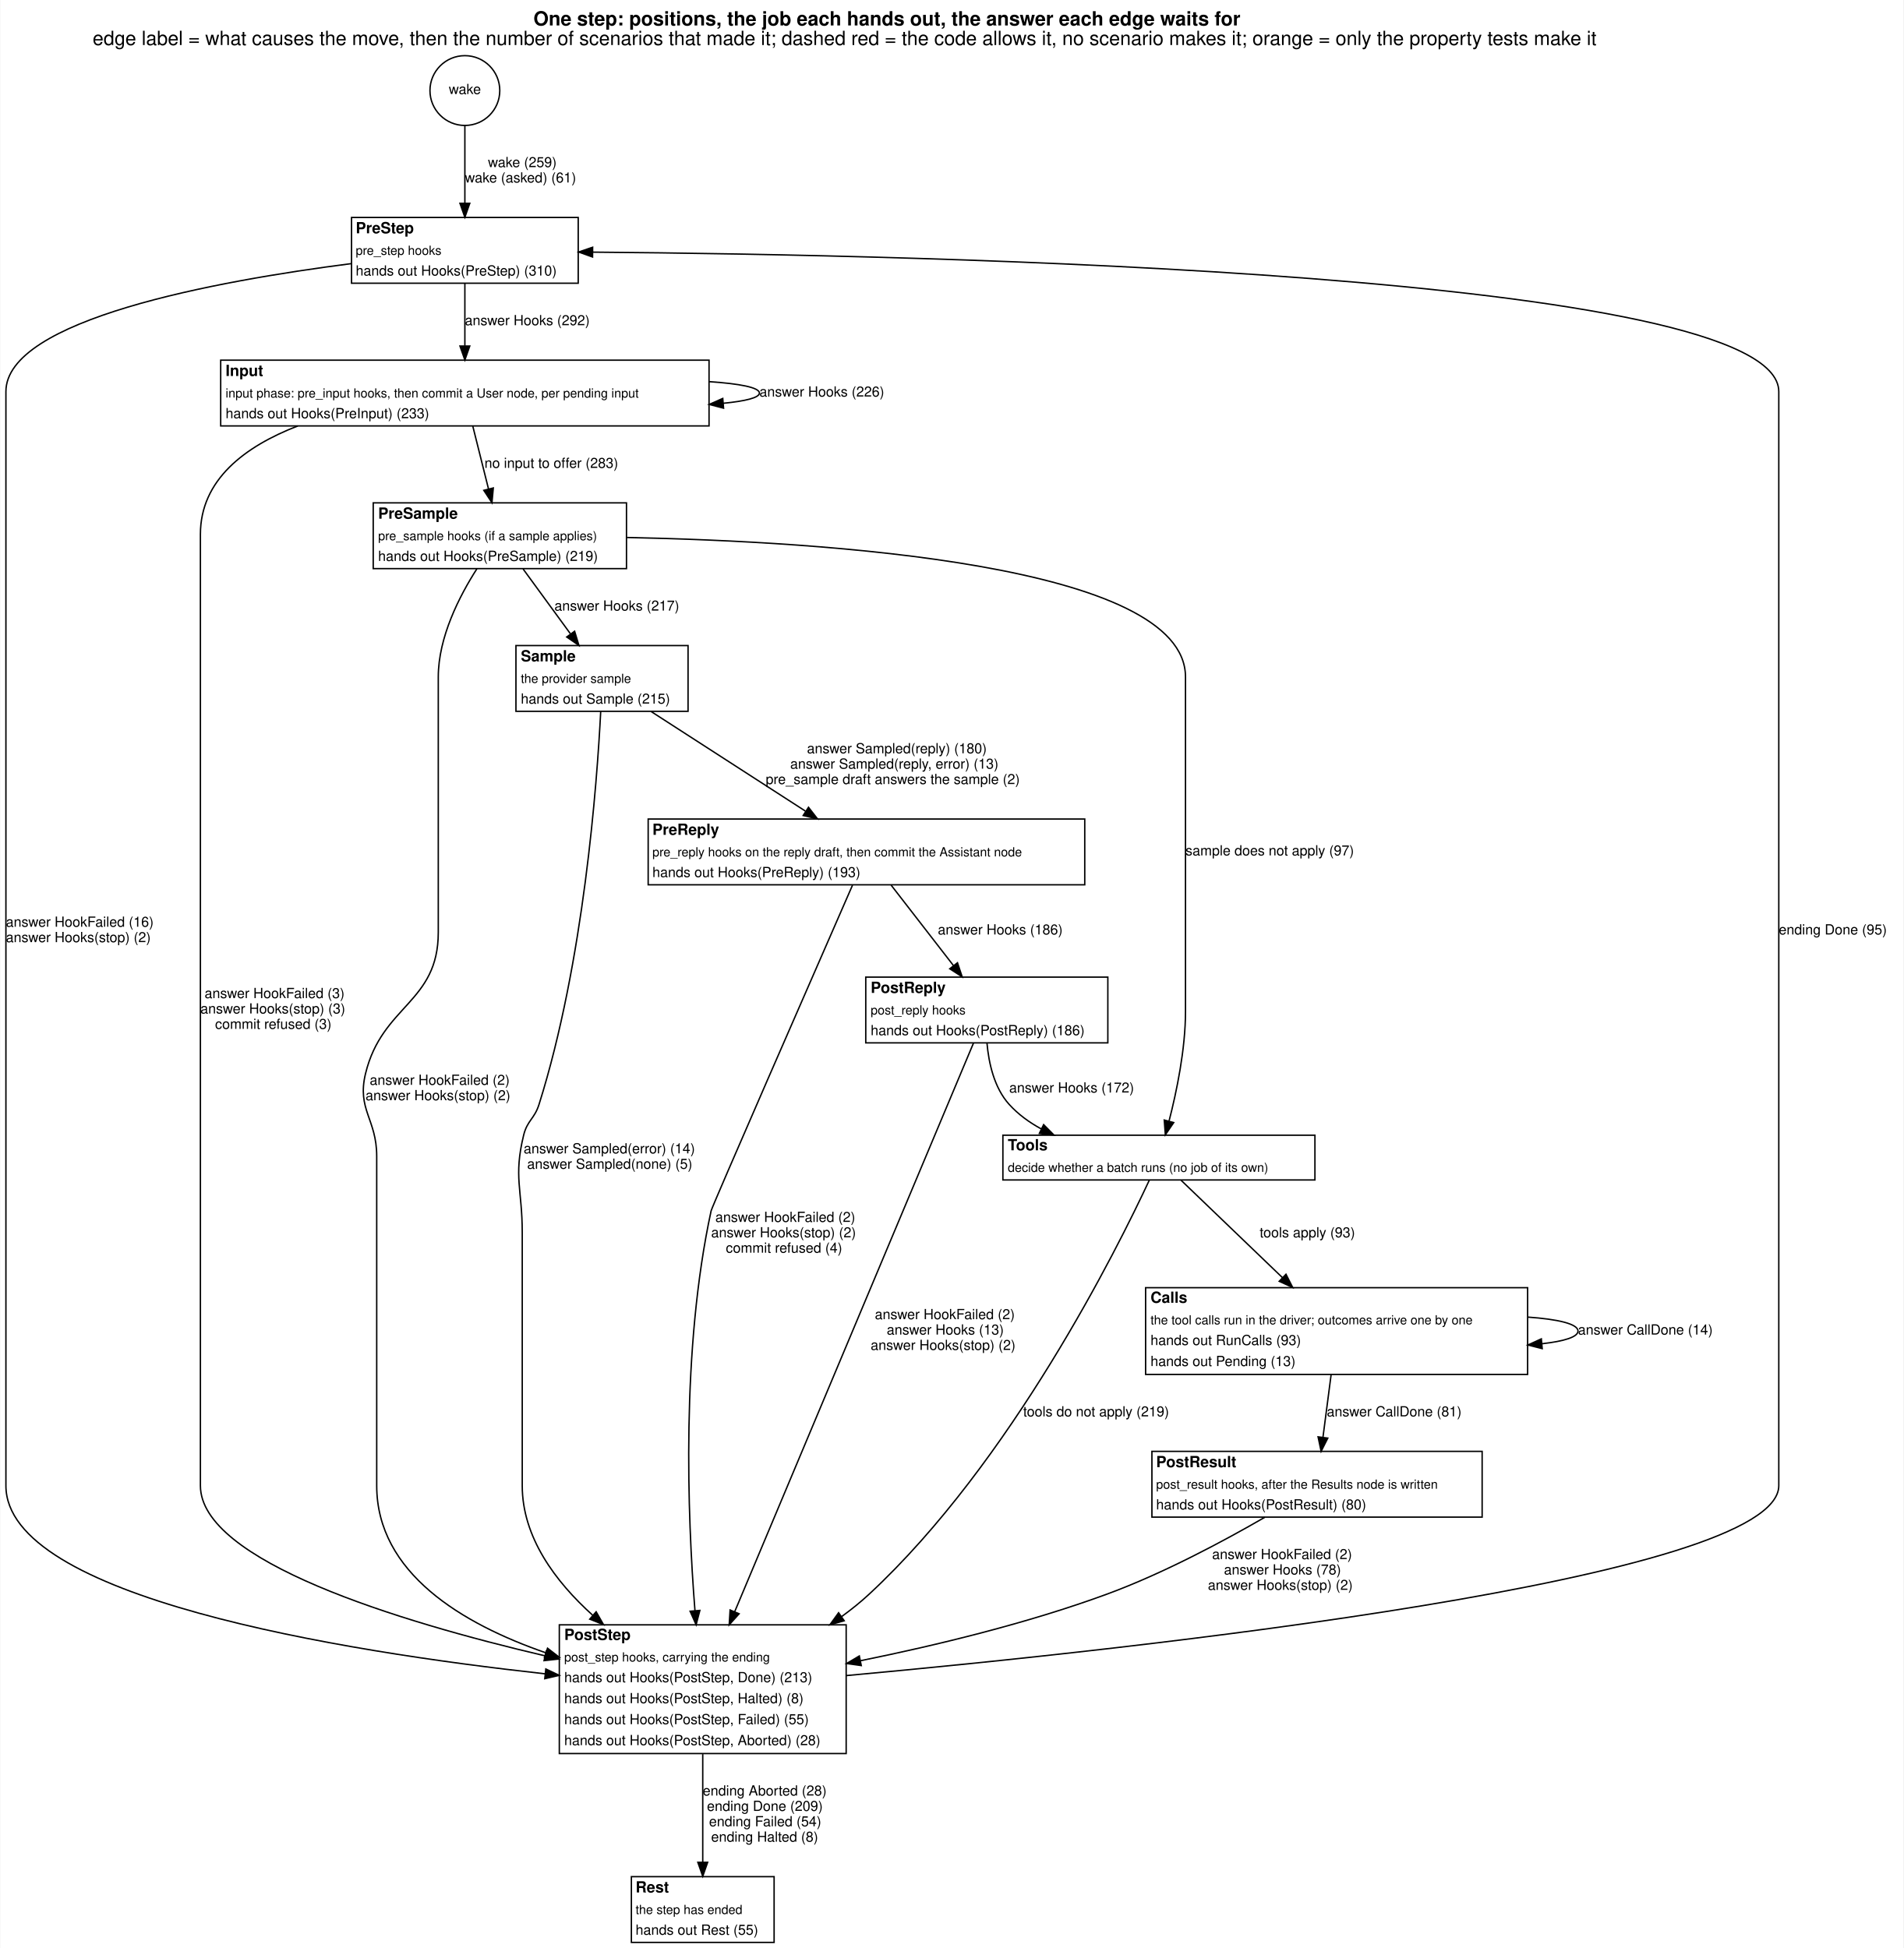
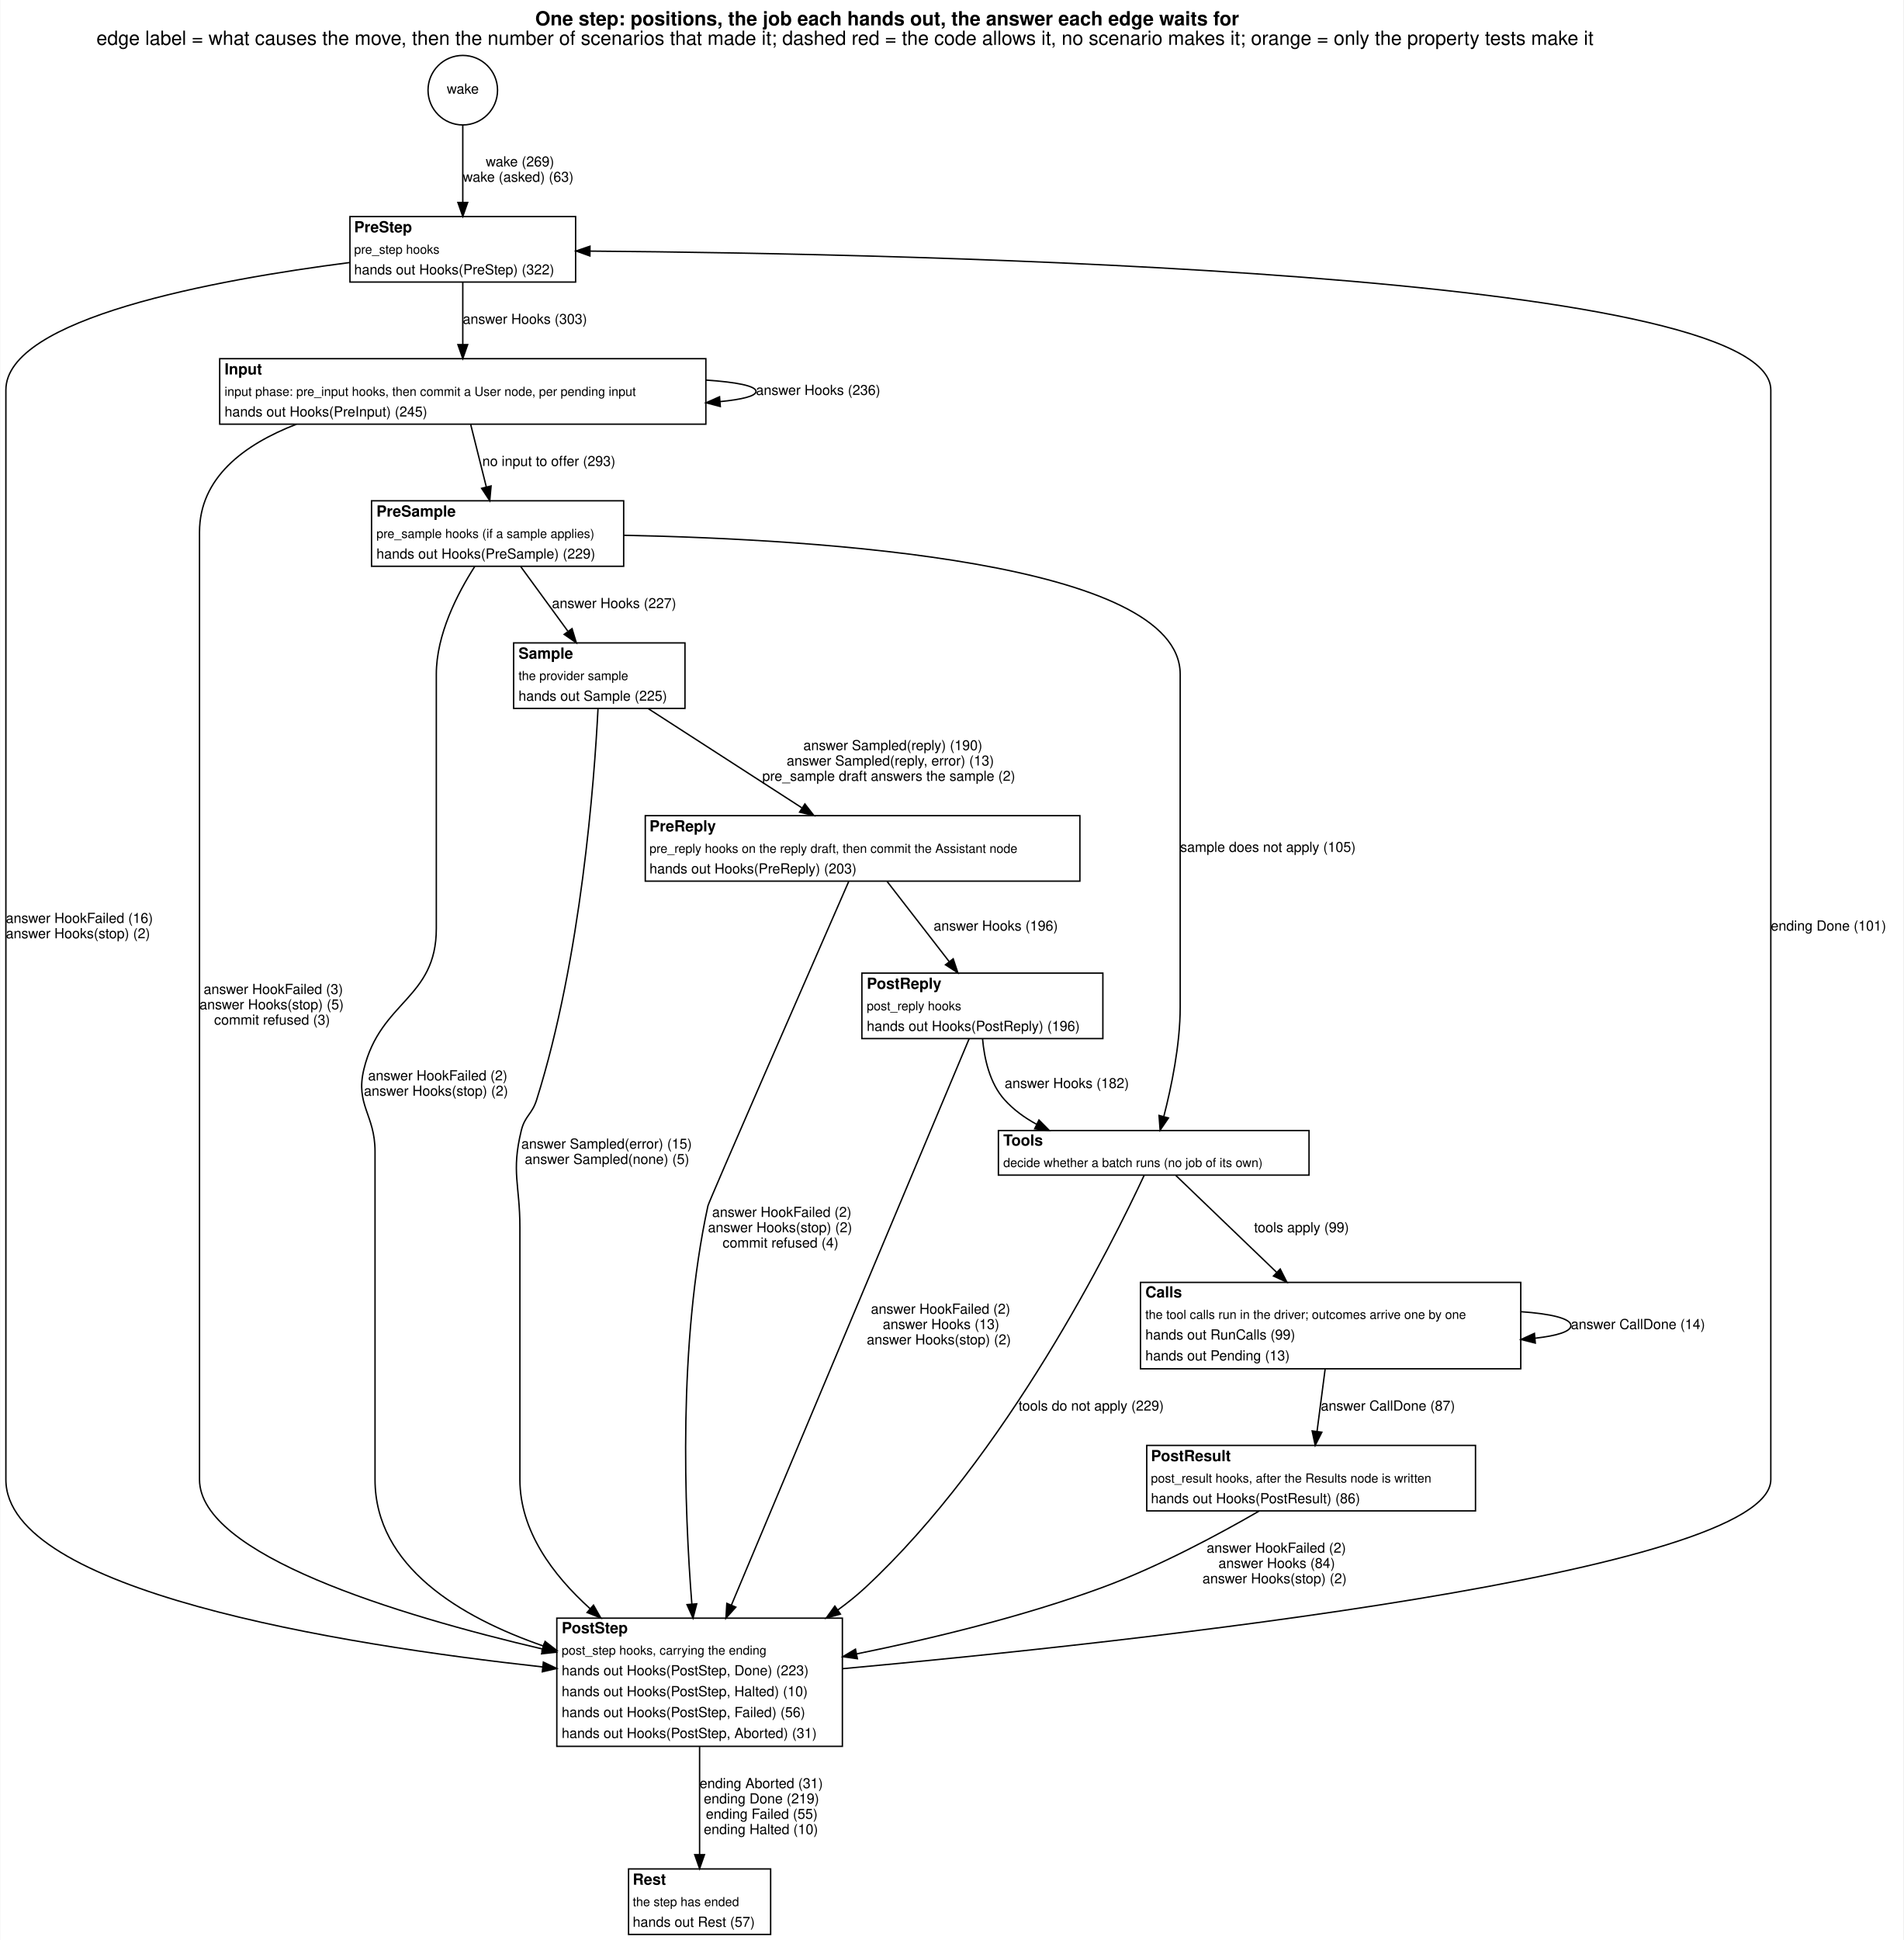
- <svg xmlns="http://www.w3.org/2000/svg" width="1360pt" height="1392pt" viewBox="0.00 0.00 1360.00 1392.45">
+ <svg xmlns="http://www.w3.org/2000/svg" width="1366pt" height="1392pt" viewBox="0.00 0.00 1366.00 1392.45">
  <g id="graph0" class="graph" transform="scale(1 1) rotate(0) translate(4 1388.45)">
-     <polygon fill="white" stroke="transparent" points="-4,4 -4,-1388.45 1356,-1388.45 1356,4 -4,4" />
-     <text text-anchor="start" x="377" y="-1370.25" font-family="Helvetica,sans-Serif" font-weight="bold" font-size="14.00">One step: positions, the job each hands out, the answer each edge waits for</text>
-     <text text-anchor="start" x="62" y="-1356.25" font-family="Helvetica,sans-Serif" font-size="14.00">edge label = what causes the move, then the number of scenarios that made it; dashed red = the code allows it, no scenario makes it; orange = only the property tests make it</text>
+     <polygon fill="white" stroke="transparent" points="-4,4 -4,-1388.45 1362,-1388.45 1362,4 -4,4" />
+     <text text-anchor="start" x="380" y="-1370.25" font-family="Helvetica,sans-Serif" font-weight="bold" font-size="14.00">One step: positions, the job each hands out, the answer each edge waits for</text>
+     <text text-anchor="start" x="65" y="-1356.25" font-family="Helvetica,sans-Serif" font-size="14.00">edge label = what causes the move, then the number of scenarios that made it; dashed red = the code allows it, no scenario makes it; orange = only the property tests make it</text>
    <g id="node1" class="node">
      <ellipse fill="none" stroke="black" cx="328" cy="-1323.72" rx="24.95" ry="24.95" />
      <text text-anchor="middle" x="328" y="-1321.22" font-family="Helvetica,sans-Serif" font-size="10.00">wake</text>
    </g>
    <g id="node2" class="node">
      <polygon fill="white" stroke="transparent" points="247,-1186 247,-1233 409,-1233 409,-1186 247,-1186" />
      <text text-anchor="start" x="250" y="-1221.7" font-family="Helvetica,sans-Serif" font-weight="bold" font-size="11.00">PreStep</text>
      <text text-anchor="start" x="250" y="-1206.3" font-family="Helvetica,sans-Serif" font-size="9.00">pre_step hooks</text>
-       <text text-anchor="start" x="250" y="-1191.5" font-family="Helvetica,sans-Serif" font-size="10.00">hands out Hooks(PreStep) (310)</text>
+       <text text-anchor="start" x="250" y="-1191.5" font-family="Helvetica,sans-Serif" font-size="10.00">hands out Hooks(PreStep) (322)</text>
      <polygon fill="none" stroke="black" points="247,-1186 247,-1233 409,-1233 409,-1186 247,-1186" />
    </g>
    <g id="edge1" class="edge">
      <path fill="none" stroke="black" d="M328,-1298.92C328,-1282.76 328,-1261.16 328,-1243.36" />
      <polygon fill="black" stroke="black" points="331.5,-1243.12 328,-1233.12 324.5,-1243.12 331.5,-1243.12" />
-       <text text-anchor="start" x="344.5" y="-1269" font-family="Helvetica,sans-Serif" font-size="10.00">wake (259)</text>
-       <text text-anchor="start" x="328" y="-1258" font-family="Helvetica,sans-Serif" font-size="10.00">wake (asked) (61)</text>
+       <text text-anchor="start" x="344.5" y="-1269" font-family="Helvetica,sans-Serif" font-size="10.00">wake (269)</text>
+       <text text-anchor="start" x="328" y="-1258" font-family="Helvetica,sans-Serif" font-size="10.00">wake (asked) (63)</text>
    </g>
    <g id="node3" class="node">
      <polygon fill="white" stroke="transparent" points="153.5,-1084 153.5,-1131 502.5,-1131 502.5,-1084 153.5,-1084" />
      <text text-anchor="start" x="157" y="-1119.7" font-family="Helvetica,sans-Serif" font-weight="bold" font-size="11.00">Input</text>
      <text text-anchor="start" x="157" y="-1104.3" font-family="Helvetica,sans-Serif" font-size="9.00">input phase: pre_input hooks, then commit a User node, per pending input</text>
-       <text text-anchor="start" x="157" y="-1089.5" font-family="Helvetica,sans-Serif" font-size="10.00">hands out Hooks(PreInput) (233)</text>
+       <text text-anchor="start" x="157" y="-1089.5" font-family="Helvetica,sans-Serif" font-size="10.00">hands out Hooks(PreInput) (245)</text>
      <polygon fill="none" stroke="black" points="153.5,-1084 153.5,-1131 502.5,-1131 502.5,-1084 153.5,-1084" />
    </g>
    <g id="edge17" class="edge">
      <path fill="none" stroke="black" d="M328,-1185.81C328,-1172.64 328,-1155.82 328,-1141.24" />
      <polygon fill="black" stroke="black" points="331.5,-1141.1 328,-1131.1 324.5,-1141.1 331.5,-1141.1" />
-       <text text-anchor="start" x="328" y="-1156" font-family="Helvetica,sans-Serif" font-size="10.00">answer Hooks (292)</text>
+       <text text-anchor="start" x="328" y="-1156" font-family="Helvetica,sans-Serif" font-size="10.00">answer Hooks (303)</text>
    </g>
    <g id="node11" class="node">
      <polygon fill="white" stroke="transparent" points="395.5,-135 395.5,-227 600.5,-227 600.5,-135 395.5,-135" />
      <text text-anchor="start" x="399" y="-216.2" font-family="Helvetica,sans-Serif" font-weight="bold" font-size="11.00">PostStep</text>
      <text text-anchor="start" x="399" y="-200.8" font-family="Helvetica,sans-Serif" font-size="9.00">post_step hooks, carrying the ending</text>
-       <text text-anchor="start" x="399" y="-186" font-family="Helvetica,sans-Serif" font-size="10.00">hands out Hooks(PostStep, Done) (213)</text>
-       <text text-anchor="start" x="399" y="-171" font-family="Helvetica,sans-Serif" font-size="10.00">hands out Hooks(PostStep, Halted) (8)</text>
-       <text text-anchor="start" x="399" y="-156" font-family="Helvetica,sans-Serif" font-size="10.00">hands out Hooks(PostStep, Failed) (55)</text>
-       <text text-anchor="start" x="399" y="-141" font-family="Helvetica,sans-Serif" font-size="10.00">hands out Hooks(PostStep, Aborted) (28)</text>
+       <text text-anchor="start" x="399" y="-186" font-family="Helvetica,sans-Serif" font-size="10.00">hands out Hooks(PostStep, Done) (223)</text>
+       <text text-anchor="start" x="399" y="-171" font-family="Helvetica,sans-Serif" font-size="10.00">hands out Hooks(PostStep, Halted) (10)</text>
+       <text text-anchor="start" x="399" y="-156" font-family="Helvetica,sans-Serif" font-size="10.00">hands out Hooks(PostStep, Failed) (56)</text>
+       <text text-anchor="start" x="399" y="-141" font-family="Helvetica,sans-Serif" font-size="10.00">hands out Hooks(PostStep, Aborted) (31)</text>
      <polygon fill="none" stroke="black" points="395.5,-135 395.5,-227 600.5,-227 600.5,-135 395.5,-135" />
    </g>
    <g id="edge18" class="edge">
      <path fill="none" stroke="black" d="M246.92,-1200.02C149.79,-1187.56 0,-1160 0,-1108.5 0,-1108.5 0,-1108.5 0,-326.5 0,-246.75 238.55,-208.17 385.44,-191.98" />
      <polygon fill="black" stroke="black" points="385.85,-195.45 395.42,-190.9 385.1,-188.5 385.85,-195.45" />
      <text text-anchor="start" x="0" y="-726" font-family="Helvetica,sans-Serif" font-size="10.00">answer HookFailed (16)</text>
      <text text-anchor="start" x="0" y="-715" font-family="Helvetica,sans-Serif" font-size="10.00">answer Hooks(stop) (2)</text>
    </g>
    <g id="edge4" class="edge">
      <path fill="none" stroke="black" d="M502.62,-1115.64C524.28,-1114.19 538.5,-1111.48 538.5,-1107.5 538.5,-1104.17 528.56,-1101.73 512.65,-1100.18" />
      <polygon fill="black" stroke="black" points="512.87,-1096.68 502.62,-1099.36 512.31,-1103.66 512.87,-1096.68" />
-       <text text-anchor="start" x="538.5" y="-1105" font-family="Helvetica,sans-Serif" font-size="10.00">answer Hooks (226)</text>
+       <text text-anchor="start" x="538.5" y="-1105" font-family="Helvetica,sans-Serif" font-size="10.00">answer Hooks (236)</text>
    </g>
    <g id="node4" class="node">
      <polygon fill="white" stroke="transparent" points="262.5,-982 262.5,-1029 443.5,-1029 443.5,-982 262.5,-982" />
      <text text-anchor="start" x="266" y="-1017.7" font-family="Helvetica,sans-Serif" font-weight="bold" font-size="11.00">PreSample</text>
      <text text-anchor="start" x="266" y="-1002.3" font-family="Helvetica,sans-Serif" font-size="9.00">pre_sample hooks (if a sample applies)</text>
-       <text text-anchor="start" x="266" y="-987.5" font-family="Helvetica,sans-Serif" font-size="10.00">hands out Hooks(PreSample) (219)</text>
+       <text text-anchor="start" x="266" y="-987.5" font-family="Helvetica,sans-Serif" font-size="10.00">hands out Hooks(PreSample) (229)</text>
      <polygon fill="none" stroke="black" points="262.5,-982 262.5,-1029 443.5,-1029 443.5,-982 262.5,-982" />
    </g>
    <g id="edge6" class="edge">
      <path fill="none" stroke="black" d="M333.67,-1083.81C337,-1070.51 341.25,-1053.5 344.92,-1038.82" />
      <polygon fill="black" stroke="black" points="348.32,-1039.65 347.35,-1029.1 341.53,-1037.95 348.32,-1039.65" />
-       <text text-anchor="start" x="342" y="-1054" font-family="Helvetica,sans-Serif" font-size="10.00">no input to offer (283)</text>
+       <text text-anchor="start" x="342" y="-1054" font-family="Helvetica,sans-Serif" font-size="10.00">no input to offer (293)</text>
    </g>
    <g id="edge5" class="edge">
      <path fill="none" stroke="black" d="M208.57,-1083.96C170.95,-1069.42 139,-1045.57 139,-1006.5 139,-1006.5 139,-1006.5 139,-326.5 139,-272.59 280.09,-229.48 385.37,-204.82" />
      <polygon fill="black" stroke="black" points="386.17,-208.23 395.13,-202.56 384.59,-201.41 386.17,-208.23" />
      <text text-anchor="start" x="142" y="-675" font-family="Helvetica,sans-Serif" font-size="10.00">answer HookFailed (3)</text>
-       <text text-anchor="start" x="139" y="-664" font-family="Helvetica,sans-Serif" font-size="10.00">answer Hooks(stop) (3)</text>
+       <text text-anchor="start" x="139" y="-664" font-family="Helvetica,sans-Serif" font-size="10.00">answer Hooks(stop) (5)</text>
      <text text-anchor="start" x="149.5" y="-653" font-family="Helvetica,sans-Serif" font-size="10.00">commit refused (3)</text>
    </g>
    <g id="node5" class="node">
      <polygon fill="white" stroke="transparent" points="364.5,-880 364.5,-927 487.5,-927 487.5,-880 364.5,-880" />
      <text text-anchor="start" x="368" y="-915.7" font-family="Helvetica,sans-Serif" font-weight="bold" font-size="11.00">Sample</text>
      <text text-anchor="start" x="368" y="-900.3" font-family="Helvetica,sans-Serif" font-size="9.00">the provider sample</text>
-       <text text-anchor="start" x="368" y="-885.5" font-family="Helvetica,sans-Serif" font-size="10.00">hands out Sample (215)</text>
+       <text text-anchor="start" x="368" y="-885.5" font-family="Helvetica,sans-Serif" font-size="10.00">hands out Sample (225)</text>
      <polygon fill="none" stroke="black" points="364.5,-880 364.5,-927 487.5,-927 487.5,-880 364.5,-880" />
    </g>
    <g id="edge15" class="edge">
      <path fill="none" stroke="black" d="M369.56,-981.81C379.55,-968.13 392.41,-950.51 403.33,-935.55" />
      <polygon fill="black" stroke="black" points="406.43,-937.24 409.5,-927.1 400.78,-933.11 406.43,-937.24" />
-       <text text-anchor="start" x="392" y="-952" font-family="Helvetica,sans-Serif" font-size="10.00">answer Hooks (217)</text>
+       <text text-anchor="start" x="392" y="-952" font-family="Helvetica,sans-Serif" font-size="10.00">answer Hooks (227)</text>
    </g>
    <g id="node8" class="node">
      <polygon fill="white" stroke="transparent" points="712.5,-545 712.5,-577 935.5,-577 935.5,-545 712.5,-545" />
      <text text-anchor="start" x="716" y="-566.2" font-family="Helvetica,sans-Serif" font-weight="bold" font-size="11.00">Tools</text>
      <text text-anchor="start" x="716" y="-550.8" font-family="Helvetica,sans-Serif" font-size="9.00">decide whether a batch runs (no job of its own)</text>
      <polygon fill="none" stroke="black" points="712.5,-545 712.5,-577 935.5,-577 935.5,-545 712.5,-545" />
    </g>
    <g id="edge16" class="edge">
      <path fill="none" stroke="black" d="M443.73,-1004.25C585.37,-1001.38 843,-985.08 843,-904.5 843,-904.5 843,-904.5 843,-665.5 843,-638.43 836.63,-608.02 831.27,-587.21" />
      <polygon fill="black" stroke="black" points="834.58,-586.02 828.6,-577.27 827.82,-587.84 834.58,-586.02" />
-       <text text-anchor="start" x="843" y="-777" font-family="Helvetica,sans-Serif" font-size="10.00">sample does not apply (97)</text>
+       <text text-anchor="start" x="843" y="-777" font-family="Helvetica,sans-Serif" font-size="10.00">sample does not apply (105)</text>
    </g>
    <g id="edge14" class="edge">
      <path fill="none" stroke="black" d="M336.62,-981.9C324.11,-962.39 309,-932.95 309,-904.5 309,-904.5 309,-904.5 309,-722 309,-671.51 268.89,-670.07 257,-621 250.77,-595.28 265,-588.46 265,-562 265,-562 265,-562 265,-326.5 265,-264.04 326.23,-227.64 385.91,-207" />
      <polygon fill="black" stroke="black" points="387.08,-210.3 395.46,-203.82 384.87,-203.66 387.08,-210.3" />
      <text text-anchor="start" x="260" y="-613" font-family="Helvetica,sans-Serif" font-size="10.00">answer HookFailed (2)</text>
      <text text-anchor="start" x="257" y="-602" font-family="Helvetica,sans-Serif" font-size="10.00">answer Hooks(stop) (2)</text>
    </g>
    <g id="node6" class="node">
      <polygon fill="white" stroke="transparent" points="459,-756 459,-803 771,-803 771,-756 459,-756" />
      <text text-anchor="start" x="462" y="-791.7" font-family="Helvetica,sans-Serif" font-weight="bold" font-size="11.00">PreReply</text>
      <text text-anchor="start" x="462" y="-776.3" font-family="Helvetica,sans-Serif" font-size="9.00">pre_reply hooks on the reply draft, then commit the Assistant node</text>
-       <text text-anchor="start" x="462" y="-761.5" font-family="Helvetica,sans-Serif" font-size="10.00">hands out Hooks(PreReply) (193)</text>
+       <text text-anchor="start" x="462" y="-761.5" font-family="Helvetica,sans-Serif" font-size="10.00">hands out Hooks(PreReply) (203)</text>
      <polygon fill="none" stroke="black" points="459,-756 459,-803 771,-803 771,-756 459,-756" />
    </g>
    <g id="edge20" class="edge">
      <path fill="none" stroke="black" d="M461.11,-879.84C492.27,-859.72 537.92,-830.25 571.41,-808.64" />
      <polygon fill="black" stroke="black" points="573.58,-811.4 580.08,-803.04 569.78,-805.52 573.58,-811.4" />
-       <text text-anchor="start" x="572.5" y="-850" font-family="Helvetica,sans-Serif" font-size="10.00">answer Sampled(reply) (180)</text>
+       <text text-anchor="start" x="572.5" y="-850" font-family="Helvetica,sans-Serif" font-size="10.00">answer Sampled(reply) (190)</text>
      <text text-anchor="start" x="560.5" y="-839" font-family="Helvetica,sans-Serif" font-size="10.00">answer Sampled(reply, error) (13)</text>
      <text text-anchor="start" x="543" y="-828" font-family="Helvetica,sans-Serif" font-size="10.00">pre_sample draft answers the sample (2)</text>
    </g>
    <g id="edge19" class="edge">
      <path fill="none" stroke="black" d="M425.08,-879.87C422.48,-828.69 413.03,-700.6 381,-599 377.71,-588.57 372.59,-587.62 370,-577 362.69,-546.99 369,-538.39 369,-507.5 369,-507.5 369,-507.5 369,-326.5 369,-289.77 392.49,-258.07 419.41,-233.81" />
      <polygon fill="black" stroke="black" points="421.82,-236.35 427.08,-227.16 417.23,-231.06 421.82,-236.35" />
-       <text text-anchor="start" x="370" y="-564" font-family="Helvetica,sans-Serif" font-size="10.00">answer Sampled(error) (14)</text>
+       <text text-anchor="start" x="370" y="-564" font-family="Helvetica,sans-Serif" font-size="10.00">answer Sampled(error) (15)</text>
      <text text-anchor="start" x="372.5" y="-553" font-family="Helvetica,sans-Serif" font-size="10.00">answer Sampled(none) (5)</text>
    </g>
    <g id="node7" class="node">
      <polygon fill="white" stroke="transparent" points="614.5,-643 614.5,-690 787.5,-690 787.5,-643 614.5,-643" />
      <text text-anchor="start" x="618" y="-678.7" font-family="Helvetica,sans-Serif" font-weight="bold" font-size="11.00">PostReply</text>
      <text text-anchor="start" x="618" y="-663.3" font-family="Helvetica,sans-Serif" font-size="9.00">post_reply hooks</text>
-       <text text-anchor="start" x="618" y="-648.5" font-family="Helvetica,sans-Serif" font-size="10.00">hands out Hooks(PostReply) (186)</text>
+       <text text-anchor="start" x="618" y="-648.5" font-family="Helvetica,sans-Serif" font-size="10.00">hands out Hooks(PostReply) (196)</text>
      <polygon fill="none" stroke="black" points="614.5,-643 614.5,-690 787.5,-690 787.5,-643 614.5,-643" />
    </g>
    <g id="edge12" class="edge">
      <path fill="none" stroke="black" d="M632.61,-755.77C645.48,-739.16 663.08,-716.45 677.2,-698.22" />
      <polygon fill="black" stroke="black" points="680.05,-700.25 683.41,-690.2 674.52,-695.96 680.05,-700.25" />
-       <text text-anchor="start" x="666" y="-720.5" font-family="Helvetica,sans-Serif" font-size="10.00">answer Hooks (186)</text>
+       <text text-anchor="start" x="666" y="-720.5" font-family="Helvetica,sans-Serif" font-size="10.00">answer Hooks (196)</text>
    </g>
    <g id="edge13" class="edge">
      <path fill="none" stroke="black" d="M605.02,-755.69C577.88,-693.62 504.67,-526.08 504,-523 482.53,-424.07 487.06,-305.18 492.44,-237.12" />
      <polygon fill="black" stroke="black" points="495.94,-237.31 493.27,-227.05 488.96,-236.73 495.94,-237.31" />
      <text text-anchor="start" x="507" y="-515" font-family="Helvetica,sans-Serif" font-size="10.00">answer HookFailed (2)</text>
      <text text-anchor="start" x="504" y="-504" font-family="Helvetica,sans-Serif" font-size="10.00">answer Hooks(stop) (2)</text>
      <text text-anchor="start" x="514.5" y="-493" font-family="Helvetica,sans-Serif" font-size="10.00">commit refused (4)</text>
    </g>
    <g id="edge8" class="edge">
      <path fill="none" stroke="black" d="M701.12,-642.93C702.37,-628.71 706.23,-610.87 717,-599 723.47,-591.87 731.38,-586.11 739.95,-581.47" />
      <polygon fill="black" stroke="black" points="741.62,-584.55 749.08,-577.02 738.55,-578.25 741.62,-584.55" />
-       <text text-anchor="start" x="717" y="-607.5" font-family="Helvetica,sans-Serif" font-size="10.00">answer Hooks (172)</text>
+       <text text-anchor="start" x="717" y="-607.5" font-family="Helvetica,sans-Serif" font-size="10.00">answer Hooks (182)</text>
    </g>
    <g id="edge7" class="edge">
      <path fill="none" stroke="black" d="M691.48,-642.83C661,-570.23 565.21,-342.09 520.9,-236.55" />
      <polygon fill="black" stroke="black" points="524,-234.9 516.91,-227.03 517.55,-237.61 524,-234.9" />
      <text text-anchor="start" x="621" y="-445.5" font-family="Helvetica,sans-Serif" font-size="10.00">answer HookFailed (2)</text>
      <text text-anchor="start" x="629.5" y="-434.5" font-family="Helvetica,sans-Serif" font-size="10.00">answer Hooks (13)</text>
      <text text-anchor="start" x="618" y="-423.5" font-family="Helvetica,sans-Serif" font-size="10.00">answer Hooks(stop) (2)</text>
    </g>
    <g id="node9" class="node">
      <polygon fill="white" stroke="transparent" points="814.5,-406 814.5,-468 1087.5,-468 1087.5,-406 814.5,-406" />
      <text text-anchor="start" x="818" y="-457.2" font-family="Helvetica,sans-Serif" font-weight="bold" font-size="11.00">Calls</text>
      <text text-anchor="start" x="818" y="-441.8" font-family="Helvetica,sans-Serif" font-size="9.00">the tool calls run in the driver; outcomes arrive one by one</text>
-       <text text-anchor="start" x="818" y="-427" font-family="Helvetica,sans-Serif" font-size="10.00">hands out RunCalls (93)</text>
+       <text text-anchor="start" x="818" y="-427" font-family="Helvetica,sans-Serif" font-size="10.00">hands out RunCalls (99)</text>
      <text text-anchor="start" x="818" y="-412" font-family="Helvetica,sans-Serif" font-size="10.00">hands out Pending (13)</text>
      <polygon fill="none" stroke="black" points="814.5,-406 814.5,-468 1087.5,-468 1087.5,-406 814.5,-406" />
    </g>
    <g id="edge21" class="edge">
      <path fill="none" stroke="black" d="M839.83,-544.8C857.85,-527.49 887.93,-498.59 912.26,-475.21" />
      <polygon fill="black" stroke="black" points="914.82,-477.61 919.61,-468.15 909.97,-472.56 914.82,-477.61" />
-       <text text-anchor="start" x="896" y="-504" font-family="Helvetica,sans-Serif" font-size="10.00">tools apply (93)</text>
+       <text text-anchor="start" x="896" y="-504" font-family="Helvetica,sans-Serif" font-size="10.00">tools apply (99)</text>
    </g>
    <g id="edge22" class="edge">
      <path fill="none" stroke="black" d="M817.17,-544.92C794.67,-496.59 718.49,-343.2 617,-249 610.88,-243.32 604.19,-237.93 597.21,-232.87" />
      <polygon fill="black" stroke="black" points="599.09,-229.92 588.89,-227.07 595.09,-235.66 599.09,-229.92" />
-       <text text-anchor="start" x="727" y="-376" font-family="Helvetica,sans-Serif" font-size="10.00">tools do not apply (219)</text>
+       <text text-anchor="start" x="727" y="-376" font-family="Helvetica,sans-Serif" font-size="10.00">tools do not apply (229)</text>
    </g>
    <g id="edge2" class="edge">
      <path fill="none" stroke="black" d="M1087.65,-446.97C1108.97,-445.48 1123.5,-442.15 1123.5,-437 1123.5,-432.73 1113.53,-429.72 1098,-427.96" />
      <polygon fill="black" stroke="black" points="1097.93,-424.44 1087.65,-427.03 1097.3,-431.42 1097.93,-424.44" />
      <text text-anchor="start" x="1123.5" y="-434.5" font-family="Helvetica,sans-Serif" font-size="10.00">answer CallDone (14)</text>
    </g>
    <g id="node10" class="node">
      <polygon fill="white" stroke="transparent" points="819,-304 819,-351 1055,-351 1055,-304 819,-304" />
      <text text-anchor="start" x="822" y="-339.7" font-family="Helvetica,sans-Serif" font-weight="bold" font-size="11.00">PostResult</text>
      <text text-anchor="start" x="822" y="-324.3" font-family="Helvetica,sans-Serif" font-size="9.00">post_result hooks, after the Results node is written</text>
-       <text text-anchor="start" x="822" y="-309.5" font-family="Helvetica,sans-Serif" font-size="10.00">hands out Hooks(PostResult) (80)</text>
+       <text text-anchor="start" x="822" y="-309.5" font-family="Helvetica,sans-Serif" font-size="10.00">hands out Hooks(PostResult) (86)</text>
      <polygon fill="none" stroke="black" points="819,-304 819,-351 1055,-351 1055,-304 819,-304" />
    </g>
    <g id="edge3" class="edge">
      <path fill="none" stroke="black" d="M947.06,-405.77C945.26,-391.91 943.12,-375.46 941.27,-361.3" />
      <polygon fill="black" stroke="black" points="944.69,-360.47 939.93,-351.01 937.75,-361.38 944.69,-360.47" />
-       <text text-anchor="start" x="944" y="-376" font-family="Helvetica,sans-Serif" font-size="10.00">answer CallDone (81)</text>
+       <text text-anchor="start" x="944" y="-376" font-family="Helvetica,sans-Serif" font-size="10.00">answer CallDone (87)</text>
    </g>
    <g id="edge9" class="edge">
      <path fill="none" stroke="black" d="M899.66,-303.87C870.01,-286.74 827.03,-263.72 787,-249 730.34,-228.17 664.99,-212.37 610.77,-201.36" />
      <polygon fill="black" stroke="black" points="611.28,-197.89 600.79,-199.36 609.9,-204.75 611.28,-197.89" />
      <text text-anchor="start" x="862" y="-274" font-family="Helvetica,sans-Serif" font-size="10.00">answer HookFailed (2)</text>
-       <text text-anchor="start" x="870.5" y="-263" font-family="Helvetica,sans-Serif" font-size="10.00">answer Hooks (78)</text>
+       <text text-anchor="start" x="870.5" y="-263" font-family="Helvetica,sans-Serif" font-size="10.00">answer Hooks (84)</text>
      <text text-anchor="start" x="859" y="-252" font-family="Helvetica,sans-Serif" font-size="10.00">answer Hooks(stop) (2)</text>
    </g>
    <g id="edge10" class="edge">
      <path fill="none" stroke="black" d="M600.51,-190.72C809.88,-209.9 1267,-259.47 1267,-326.5 1267,-1108.5 1267,-1108.5 1267,-1108.5 1267,-1193.16 655.7,-1206.3 419.56,-1208.22" />
      <polygon fill="black" stroke="black" points="419.25,-1204.73 409.28,-1208.3 419.31,-1211.73 419.25,-1204.73" />
-       <text text-anchor="start" x="1267" y="-720.5" font-family="Helvetica,sans-Serif" font-size="10.00">ending Done (95)</text>
+       <text text-anchor="start" x="1267" y="-720.5" font-family="Helvetica,sans-Serif" font-size="10.00">ending Done (101)</text>
    </g>
    <g id="node12" class="node">
      <polygon fill="white" stroke="transparent" points="447,0 447,-47 549,-47 549,0 447,0" />
      <text text-anchor="start" x="450" y="-35.7" font-family="Helvetica,sans-Serif" font-weight="bold" font-size="11.00">Rest</text>
      <text text-anchor="start" x="450" y="-20.3" font-family="Helvetica,sans-Serif" font-size="9.00">the step has ended</text>
-       <text text-anchor="start" x="450" y="-5.5" font-family="Helvetica,sans-Serif" font-size="10.00">hands out Rest (55)</text>
+       <text text-anchor="start" x="450" y="-5.5" font-family="Helvetica,sans-Serif" font-size="10.00">hands out Rest (57)</text>
      <polygon fill="none" stroke="black" points="447,0 447,-47 549,-47 549,0 447,0" />
    </g>
    <g id="edge11" class="edge">
      <path fill="none" stroke="black" d="M498,-134.6C498,-109.84 498,-79.75 498,-57.28" />
      <polygon fill="black" stroke="black" points="501.5,-57.24 498,-47.24 494.5,-57.24 501.5,-57.24" />
-       <text text-anchor="start" x="498" y="-105" font-family="Helvetica,sans-Serif" font-size="10.00">ending Aborted (28)</text>
-       <text text-anchor="start" x="501" y="-94" font-family="Helvetica,sans-Serif" font-size="10.00">ending Done (209)</text>
-       <text text-anchor="start" x="502.5" y="-83" font-family="Helvetica,sans-Serif" font-size="10.00">ending Failed (54)</text>
-       <text text-anchor="start" x="504" y="-72" font-family="Helvetica,sans-Serif" font-size="10.00">ending Halted (8)</text>
+       <text text-anchor="start" x="498" y="-105" font-family="Helvetica,sans-Serif" font-size="10.00">ending Aborted (31)</text>
+       <text text-anchor="start" x="501" y="-94" font-family="Helvetica,sans-Serif" font-size="10.00">ending Done (219)</text>
+       <text text-anchor="start" x="502.5" y="-83" font-family="Helvetica,sans-Serif" font-size="10.00">ending Failed (55)</text>
+       <text text-anchor="start" x="501" y="-72" font-family="Helvetica,sans-Serif" font-size="10.00">ending Halted (10)</text>
    </g>
  </g>
</svg>
